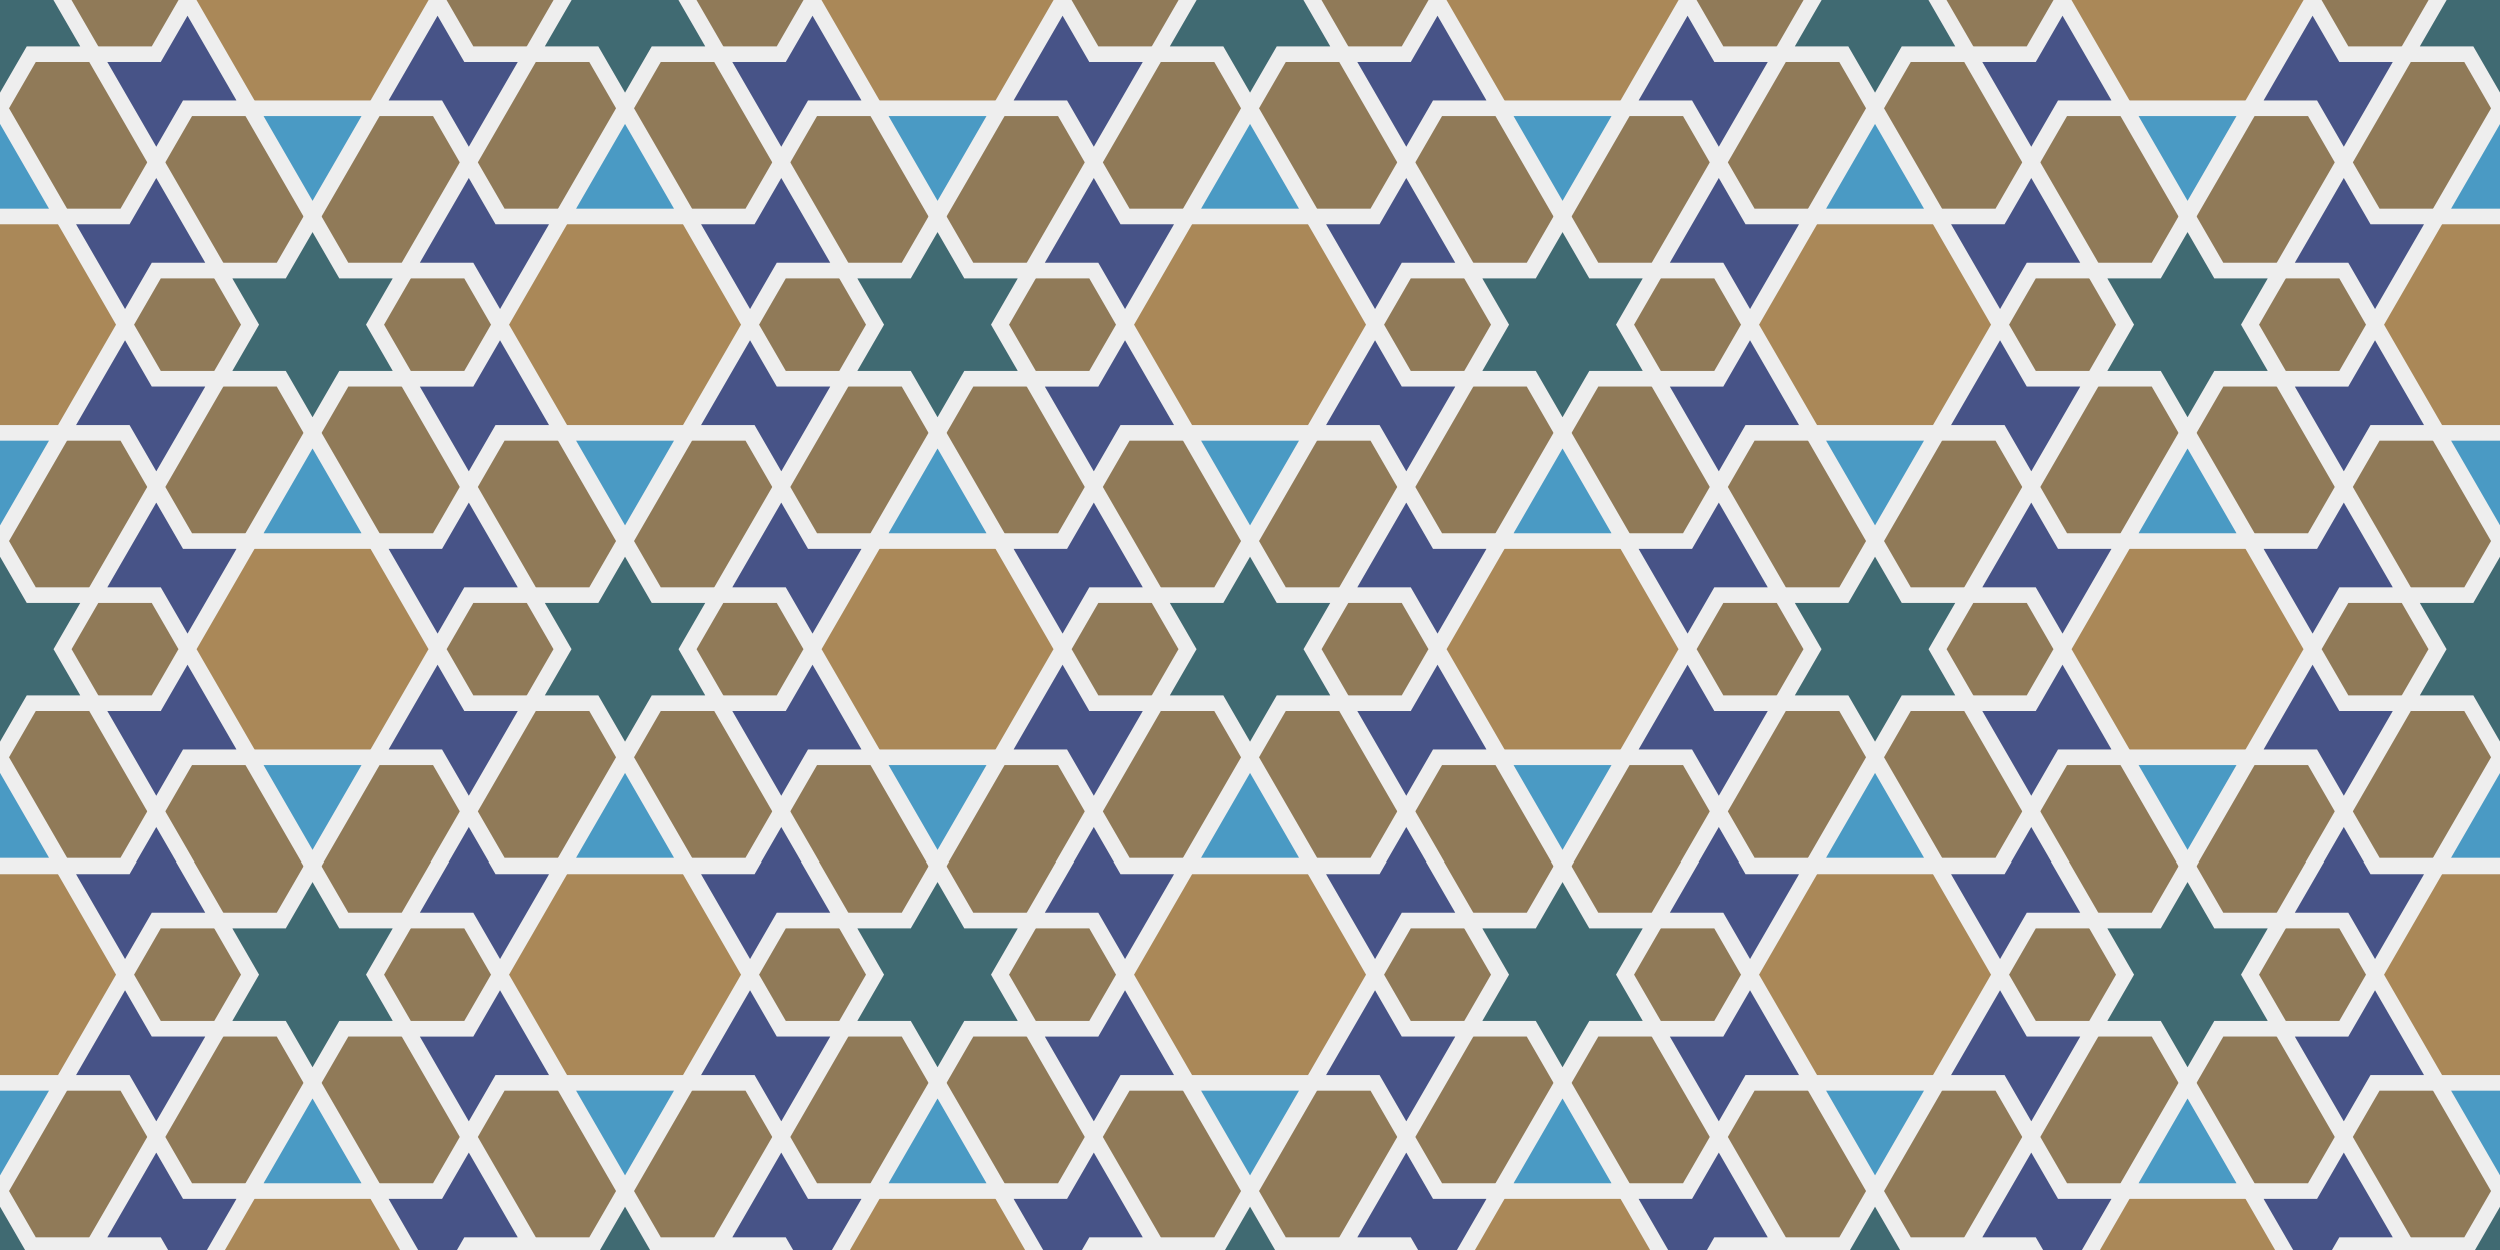
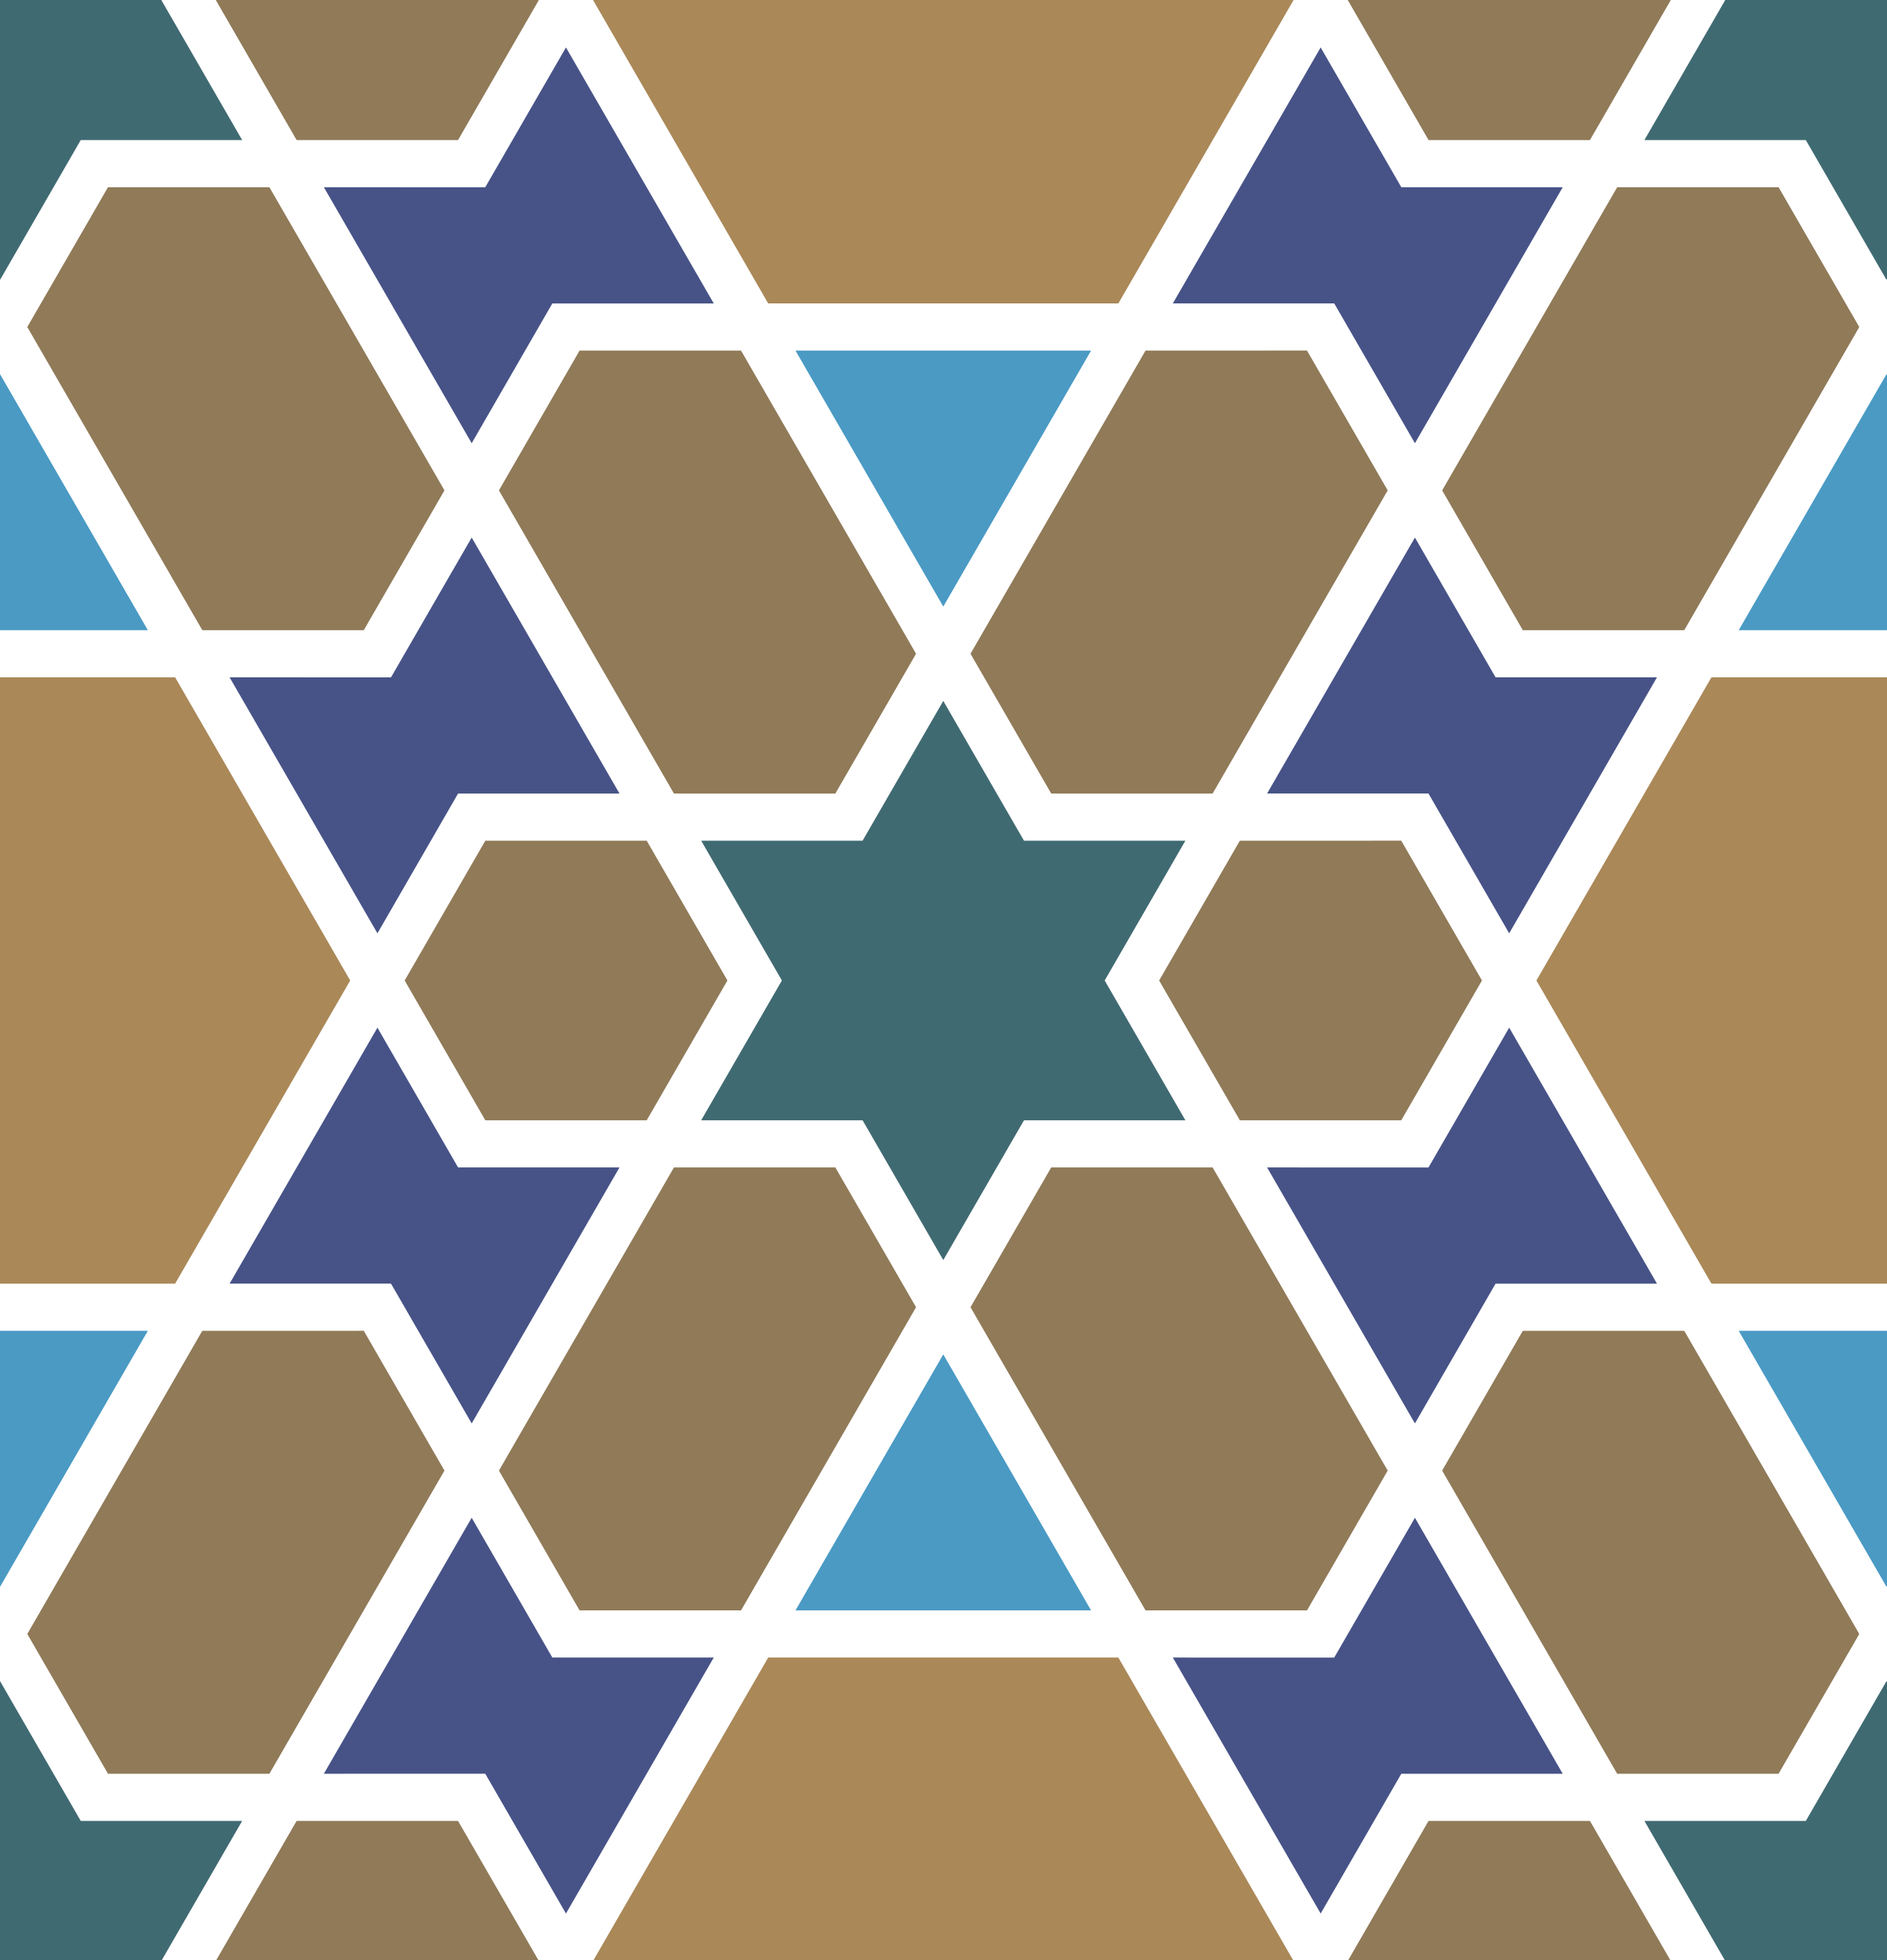
- <svg xmlns="http://www.w3.org/2000/svg" version="1.1" x="0px" y="0px" width="2000" height="1000" viewBox="0 0 100% 100%" xml:space="preserve">
+ <svg xmlns="http://www.w3.org/2000/svg" version="1.1" x="0px" y="0px" width="1000" height="1039" viewBox="0 0 100% 100%" xml:space="preserve">
  <style>
		.shape-1 {
			fill: #907A58; // aranybarna
		}
		.shape-2 {
			fill: #406A72;
		}
		.shape-3 {
			fill: #475387;
		}
		.shape-4 {
			fill: #4A9AC4;
		}
		.shape-5 {
			fill: #AA8858;
		}
		.lines {
			fill: none;
- 			stroke: #eee;
+ 			stroke: #fff;
			stroke-width: 25px;
		}
		.guides {
			stroke-width: 2px;
			stroke: #ffff00;
			xopacity: .5;
			display: none;
		}
	</style>
-   <defs>
-     <pattern id="pattern" width="1000" height="1039" patternUnits="userSpaceOnUse" patternTransform="scale(.5)">
-       <g class="shapes">
-         <rect x="-80.278" y="-52.978" class="shape-1" width="1196.06" height="1159.149" />
-         <polygon class="shape-2" points="500.059,346.556 450.059,433.158 350.059,433.158 400.059,519.761 350.058,606.363 450.059,606.363       500.059,692.966 550.059,606.363 650.059,606.364 600.059,519.761 650.059,433.158 550.059,433.158  " />
-         <polygon class="shape-2" points="1000.09,-173.059 950.09,-86.456 850.091,-86.456 900.09,0.146 850.09,86.749 950.09,86.749       1000.09,173.352 1050.09,86.749 1150.09,86.75 1100.09,0.146 1150.09,-86.456 1050.09,-86.456  " />
-         <polygon class="shape-2" points="0.028,-173.059 -49.972,-86.457 -149.971,-86.457 -99.972,0.146 -149.972,86.749 -49.972,86.749       0.028,173.352 50.028,86.749 150.028,86.749 100.028,0.146 150.028,-86.457 50.028,-86.457  " />
-         <polygon class="shape-2" points="1000.088,866.17 950.088,952.773 850.089,952.773 900.088,1039.375 850.088,1125.978       950.088,1125.978 1000.088,1212.582 1050.088,1125.978 1150.088,1125.979 1100.088,1039.375 1150.088,952.773 1050.088,952.773        " />
-         <polygon class="shape-2" points="0.027,866.17 -49.973,952.772 -149.973,952.772 -99.973,1039.375 -149.974,1125.978 -49.973,1125.978       0.027,1212.581 50.027,1125.978 150.027,1125.978 100.027,1039.375 150.027,952.772 50.027,952.772  " />
-         <polygon class="shape-3" points="350.059,433.158 250.059,259.954 200.059,346.57 100.059,346.556 200.09,519.761 250.059,433.158        " />
-         <polygon class="shape-3" points="400.028,173.352 300.028,0.147 250.028,86.764 150.028,86.749 250.059,259.954 300.028,173.352  " />
-         <polygon class="shape-3" points="900.059,346.556 800.059,519.76 750.059,433.144 650.059,433.158 750.09,259.953 800.059,346.556        " />
-         <polygon class="shape-3" points="850.09,86.749 750.09,259.953 700.09,173.337 600.09,173.352 700.121,0.146 750.09,86.749  " />
-         <polygon class="shape-3" points="350.058,606.363 250.058,779.567 200.058,692.951 100.058,692.966 200.089,519.761 250.058,606.363        " />
-         <polygon class="shape-3" points="400.027,866.17 300.027,1039.374 250.027,952.758 150.027,952.772 250.058,779.567 300.027,866.17        " />
-         <polygon class="shape-3" points="900.059,692.966 800.059,519.762 750.059,606.378 650.059,606.364 750.089,779.569 800.059,692.966        " />
-         <polygon class="shape-3" points="850.089,952.773 750.089,779.569 700.089,866.185 600.089,866.17 700.12,1039.375 750.089,952.773        " />
-         <polygon class="shape-4" points="-99.974,692.965 0.027,866.17 100.026,692.965  " />
-         <polygon class="shape-4" points="900.088,692.966 1000.088,866.17 1100.088,692.966  " />
-         <polygon class="shape-4" points="400.059,173.351 500.059,346.556 600.059,173.351  " />
-         <polygon class="shape-4" points="400.058,866.171 500.059,692.966 600.058,866.171  " />
-         <polygon class="shape-4" points="-99.972,346.556 0.028,173.352 100.028,346.556  " />
-         <polygon class="shape-4" points="900.09,346.557 1000.09,173.352 1100.09,346.557  " />
-         <polygon class="shape-5" points="400,-173.205 300,0 400,173.205 600,173.205 700.121,0.146 600,-173.205  " />
-         <polygon class="shape-5" points="-100.031,346.41 -200.032,519.614 -100.032,692.819 99.968,692.819 200.089,519.761 99.969,346.41 " />
-         <polygon class="shape-5" points="900.059,346.558 800.059,519.762 900.059,692.967 1100.059,692.967 1200.179,519.909 1100.059,346.558  " />
-         <polygon class="shape-5" points="400.058,866.171 300.058,1039.375 400.058,1212.581 600.058,1212.581 700.178,1039.522 600.058,866.171  " />
-       </g>
-       <g class="lines">
-         <polygon points="500.059,346.556 450.059,433.158 350.059,433.158 400.059,519.761 350.058,606.363 450.059,606.363 500.059,692.966 550.059,606.363 650.059,606.364 600.059,519.761 650.059,433.158 550.059,433.158  " />
-         <polygon points="1000.09,-173.059 950.09,-86.456 850.091,-86.456 900.09,0.146 850.09,86.749 950.09,86.749 1000.09,173.352 1050.09,86.749 1150.09,86.75 1100.09,0.146 1150.09,-86.456 1050.09,-86.456  " />
-         <polygon points="0.028,-173.059 -49.972,-86.457 -149.971,-86.457 -99.972,0.146 -149.972,86.749 -49.972,86.749 0.028,173.352 50.028,86.749 150.028,86.749 100.028,0.146 150.028,-86.457 50.028,-86.457  " />
-         <polygon points="1000.088,866.17 950.088,952.773 850.089,952.773 900.088,1039.375 850.088,1125.978 950.088,1125.978 1000.088,1212.582 1050.088,1125.978 1150.088,1125.979 1100.088,1039.375 1150.088,952.773 1050.088,952.773  " />
-         <polygon points="0.027,866.17 -49.973,952.772 -149.973,952.772 -99.973,1039.375 -149.974,1125.978 -49.973,1125.978       0.027,1212.581 50.027,1125.978 150.027,1125.978 100.027,1039.375 150.027,952.772 50.027,952.772  " />
-         <polygon points="350.059,433.158 250.059,259.954 200.059,346.57 100.059,346.556 200.09,519.761 250.059,433.158        " />
-         <polygon points="400.028,173.352 300.028,0.147 250.028,86.764 150.028,86.749 250.059,259.954 300.028,173.352  " />
-         <polygon points="900.059,346.556 800.059,519.76 750.059,433.144 650.059,433.158 750.09,259.953 800.059,346.556        " />
-         <polygon points="850.09,86.749 750.09,259.953 700.09,173.337 600.09,173.352 700.121,0.146 750.09,86.749  " />
-         <polygon points="350.058,606.363 250.058,779.567 200.058,692.951 100.058,692.966 200.089,519.761 250.058,606.363        " />
-         <polygon points="400.027,866.17 300.027,1039.374 250.027,952.758 150.027,952.772 250.058,779.567 300.027,866.17        " />
-         <polygon points="900.059,692.966 800.059,519.762 750.059,606.378 650.059,606.364 750.089,779.569 800.059,692.966        " />
-         <polygon points="850.089,952.773 750.089,779.569 700.089,866.185 600.089,866.17 700.12,1039.375 750.089,952.773        " />
-         <polygon points="-99.974,692.965 0.027,866.17 100.026,692.965  " />
-         <polygon points="900.088,692.966 1000.088,866.17 1100.088,692.966  " />
-         <polygon points="400.059,173.351 500.059,346.556 600.059,173.351  " />
-         <polygon points="400.058,866.171 500.059,692.966 600.058,866.171  " />
-         <polygon points="-99.972,346.556 0.028,173.352 100.028,346.556  " />
-         <polygon points="900.09,346.557 1000.09,173.352 1100.09,346.557  " />
-       </g>
-       <g class="guides">
-         <line class="st0" x1="100" y1="-173.206" x2="-600" y2="1039.23" />
-         <line class="st0" x1="200" y1="-173.206" x2="-500" y2="1039.23" />
-         <line class="st0" x1="300" y1="-173.206" x2="-400" y2="1039.23" />
-         <line class="st0" x1="400" y1="-173.206" x2="-300" y2="1039.23" />
-         <line class="st0" x1="500" y1="-173.206" x2="-200" y2="1039.23" />
-         <line class="st0" x1="600" y1="-173.206" x2="-100" y2="1039.23" />
-         <line class="st0" x1="700" y1="-173.206" x2="0" y2="1039.23" />
-         <line class="st0" x1="800" y1="-173.206" x2="100" y2="1039.23" />
-         <line class="st0" x1="900" y1="-173.206" x2="200" y2="1039.23" />
-         <line class="st0" x1="1000" y1="-173.206" x2="300" y2="1039.23" />
-         <line class="st0" x1="1100" y1="-173.206" x2="400" y2="1039.23" />
-         <line class="st0" x1="1200" y1="-173.206" x2="500" y2="1039.23" />
-         <line class="st0" x1="1300" y1="-173.205" x2="600" y2="1039.231" />
-         <line class="st0" x1="1400" y1="-173.206" x2="700" y2="1039.23" />
-         <line class="st0" x1="1500" y1="-173.206" x2="800" y2="1039.23" />
-         <line class="st0" x1="1600" y1="-173.206" x2="900" y2="1039.23" />
-         <line class="st0" x1="1700" y1="-173.206" x2="1000" y2="1039.23" />
-         <line class="st0" x1="1000" y1="-173.205" x2="1700" y2="1039.231" />
-         <line class="st0" x1="900" y1="-173.205" x2="1600" y2="1039.231" />
-         <line class="st0" x1="800" y1="-173.205" x2="1500" y2="1039.231" />
-         <line class="st0" x1="700" y1="-173.205" x2="1400" y2="1039.231" />
-         <line class="st0" x1="600" y1="-173.205" x2="1300" y2="1039.231" />
-         <line class="st0" x1="500" y1="-173.205" x2="1200" y2="1039.231" />
-         <line class="st0" x1="400" y1="-173.205" x2="1100" y2="1039.231" />
-         <line class="st0" x1="300" y1="-173.205" x2="1000" y2="1039.231" />
-         <line class="st0" x1="200" y1="-173.205" x2="900" y2="1039.231" />
-         <line class="st0" x1="100" y1="-173.205" x2="800" y2="1039.231" />
-         <line class="st0" x1="0" y1="-173.205" x2="700" y2="1039.231" />
-         <line class="st0" x1="-100" y1="-173.205" x2="600" y2="1039.231" />
-         <line class="st0" x1="-200" y1="-173.206" x2="500" y2="1039.23" />
-         <line class="st0" x1="-300" y1="-173.205" x2="400" y2="1039.231" />
-         <line class="st0" x1="-400" y1="-173.205" x2="300" y2="1039.231" />
-         <line class="st0" x1="-500" y1="-173.205" x2="200" y2="1039.231" />
-         <line class="st0" x1="-600" y1="-173.205" x2="100" y2="1039.231" />
-         <line class="st0" x1="-250" y1="433.012" x2="1350" y2="433.012" />
-         <line class="st0" x1="-200" y1="346.41" x2="1400" y2="346.41" />
-         <line class="st0" x1="-150" y1="259.808" x2="1450" y2="259.808" />
-         <line class="st0" x1="-100" y1="173.205" x2="1500" y2="173.205" />
-         <line class="st0" x1="-50" y1="86.602" x2="1550" y2="86.602" />
-         <line class="st0" x1="0" y1="0" x2="1600" y2="0" />
-         <line class="st0" x1="50" y1="-86.603" x2="1650" y2="-86.603" />
-         <line class="st0" x1="-300" y1="519.615" x2="1300" y2="519.615" />
-         <line class="st0" x1="-350" y1="606.217" x2="1450" y2="606.217" />
-         <line class="st0" x1="-400" y1="692.82" x2="1500" y2="692.82" />
-         <line class="st0" x1="-450" y1="779.422" x2="1550" y2="779.422" />
-         <line class="st0" x1="-501.006" y1="866.025" x2="1608.69" y2="866.025" />
-         <line class="st0" x1="-550" y1="952.627" x2="1659" y2="952.627" />
-       </g>
-     </pattern>
-   </defs>
-   <rect fill="url(#pattern)" x="0" y="0" width="100%" height="100%" stroke-width="0" />
+   <g id="pattern">
+     <g class="shapes">
+       <rect x="-80.278" y="-52.978" class="shape-1" width="1196.06" height="1159.149" />
+       <polygon class="shape-2" points="500.059,346.556 450.059,433.158 350.059,433.158 400.059,519.761 350.058,606.363 450.059,606.363       500.059,692.966 550.059,606.363 650.059,606.364 600.059,519.761 650.059,433.158 550.059,433.158  " />
+       <polygon class="shape-2" points="1000.09,-173.059 950.09,-86.456 850.091,-86.456 900.09,0.146 850.09,86.749 950.09,86.749       1000.09,173.352 1050.09,86.749 1150.09,86.75 1100.09,0.146 1150.09,-86.456 1050.09,-86.456  " />
+       <polygon class="shape-2" points="0.028,-173.059 -49.972,-86.457 -149.971,-86.457 -99.972,0.146 -149.972,86.749 -49.972,86.749       0.028,173.352 50.028,86.749 150.028,86.749 100.028,0.146 150.028,-86.457 50.028,-86.457  " />
+       <polygon class="shape-2" points="1000.088,866.17 950.088,952.773 850.089,952.773 900.088,1039.375 850.088,1125.978       950.088,1125.978 1000.088,1212.582 1050.088,1125.978 1150.088,1125.979 1100.088,1039.375 1150.088,952.773 1050.088,952.773        " />
+       <polygon class="shape-2" points="0.027,866.17 -49.973,952.772 -149.973,952.772 -99.973,1039.375 -149.974,1125.978 -49.973,1125.978       0.027,1212.581 50.027,1125.978 150.027,1125.978 100.027,1039.375 150.027,952.772 50.027,952.772  " />
+       <polygon class="shape-3" points="350.059,433.158 250.059,259.954 200.059,346.57 100.059,346.556 200.09,519.761 250.059,433.158        " />
+       <polygon class="shape-3" points="400.028,173.352 300.028,0.147 250.028,86.764 150.028,86.749 250.059,259.954 300.028,173.352  " />
+       <polygon class="shape-3" points="900.059,346.556 800.059,519.76 750.059,433.144 650.059,433.158 750.09,259.953 800.059,346.556        " />
+       <polygon class="shape-3" points="850.09,86.749 750.09,259.953 700.09,173.337 600.09,173.352 700.121,0.146 750.09,86.749  " />
+       <polygon class="shape-3" points="350.058,606.363 250.058,779.567 200.058,692.951 100.058,692.966 200.089,519.761 250.058,606.363        " />
+       <polygon class="shape-3" points="400.027,866.17 300.027,1039.374 250.027,952.758 150.027,952.772 250.058,779.567 300.027,866.17        " />
+       <polygon class="shape-3" points="900.059,692.966 800.059,519.762 750.059,606.378 650.059,606.364 750.089,779.569 800.059,692.966        " />
+       <polygon class="shape-3" points="850.089,952.773 750.089,779.569 700.089,866.185 600.089,866.17 700.12,1039.375 750.089,952.773        " />
+       <polygon class="shape-4" points="-99.974,692.965 0.027,866.17 100.026,692.965  " />
+       <polygon class="shape-4" points="900.088,692.966 1000.088,866.17 1100.088,692.966  " />
+       <polygon class="shape-4" points="400.059,173.351 500.059,346.556 600.059,173.351  " />
+       <polygon class="shape-4" points="400.058,866.171 500.059,692.966 600.058,866.171  " />
+       <polygon class="shape-4" points="-99.972,346.556 0.028,173.352 100.028,346.556  " />
+       <polygon class="shape-4" points="900.09,346.557 1000.09,173.352 1100.09,346.557  " />
+       <polygon class="shape-5" points="400,-173.205 300,0 400,173.205 600,173.205 700.121,0.146 600,-173.205  " />
+       <polygon class="shape-5" points="-100.031,346.41 -200.032,519.614 -100.032,692.819 99.968,692.819 200.089,519.761 99.969,346.41 " />
+       <polygon class="shape-5" points="900.059,346.558 800.059,519.762 900.059,692.967 1100.059,692.967 1200.179,519.909 1100.059,346.558  " />
+       <polygon class="shape-5" points="400.058,866.171 300.058,1039.375 400.058,1212.581 600.058,1212.581 700.178,1039.522 600.058,866.171  " />
+     </g>
+     <g class="lines">
+       <polygon points="500.059,346.556 450.059,433.158 350.059,433.158 400.059,519.761 350.058,606.363 450.059,606.363 500.059,692.966 550.059,606.363 650.059,606.364 600.059,519.761 650.059,433.158 550.059,433.158  " />
+       <polygon points="1000.09,-173.059 950.09,-86.456 850.091,-86.456 900.09,0.146 850.09,86.749 950.09,86.749 1000.09,173.352 1050.09,86.749 1150.09,86.75 1100.09,0.146 1150.09,-86.456 1050.09,-86.456  " />
+       <polygon points="0.028,-173.059 -49.972,-86.457 -149.971,-86.457 -99.972,0.146 -149.972,86.749 -49.972,86.749 0.028,173.352 50.028,86.749 150.028,86.749 100.028,0.146 150.028,-86.457 50.028,-86.457  " />
+       <polygon points="1000.088,866.17 950.088,952.773 850.089,952.773 900.088,1039.375 850.088,1125.978 950.088,1125.978 1000.088,1212.582 1050.088,1125.978 1150.088,1125.979 1100.088,1039.375 1150.088,952.773 1050.088,952.773  " />
+       <polygon points="0.027,866.17 -49.973,952.772 -149.973,952.772 -99.973,1039.375 -149.974,1125.978 -49.973,1125.978       0.027,1212.581 50.027,1125.978 150.027,1125.978 100.027,1039.375 150.027,952.772 50.027,952.772  " />
+       <polygon points="350.059,433.158 250.059,259.954 200.059,346.57 100.059,346.556 200.09,519.761 250.059,433.158        " />
+       <polygon points="400.028,173.352 300.028,0.147 250.028,86.764 150.028,86.749 250.059,259.954 300.028,173.352  " />
+       <polygon points="900.059,346.556 800.059,519.76 750.059,433.144 650.059,433.158 750.09,259.953 800.059,346.556        " />
+       <polygon points="850.09,86.749 750.09,259.953 700.09,173.337 600.09,173.352 700.121,0.146 750.09,86.749  " />
+       <polygon points="350.058,606.363 250.058,779.567 200.058,692.951 100.058,692.966 200.089,519.761 250.058,606.363        " />
+       <polygon points="400.027,866.17 300.027,1039.374 250.027,952.758 150.027,952.772 250.058,779.567 300.027,866.17        " />
+       <polygon points="900.059,692.966 800.059,519.762 750.059,606.378 650.059,606.364 750.089,779.569 800.059,692.966        " />
+       <polygon points="850.089,952.773 750.089,779.569 700.089,866.185 600.089,866.17 700.12,1039.375 750.089,952.773        " />
+       <polygon points="-99.974,692.965 0.027,866.17 100.026,692.965  " />
+       <polygon points="900.088,692.966 1000.088,866.17 1100.088,692.966  " />
+       <polygon points="400.059,173.351 500.059,346.556 600.059,173.351  " />
+       <polygon points="400.058,866.171 500.059,692.966 600.058,866.171  " />
+       <polygon points="-99.972,346.556 0.028,173.352 100.028,346.556  " />
+       <polygon points="900.09,346.557 1000.09,173.352 1100.09,346.557  " />
+     </g>
+   </g>
+   <g class="guides">
+     <line class="st0" x1="100" y1="-173.206" x2="-600" y2="1039.23" />
+     <line class="st0" x1="200" y1="-173.206" x2="-500" y2="1039.23" />
+     <line class="st0" x1="300" y1="-173.206" x2="-400" y2="1039.23" />
+     <line class="st0" x1="400" y1="-173.206" x2="-300" y2="1039.23" />
+     <line class="st0" x1="500" y1="-173.206" x2="-200" y2="1039.23" />
+     <line class="st0" x1="600" y1="-173.206" x2="-100" y2="1039.23" />
+     <line class="st0" x1="700" y1="-173.206" x2="0" y2="1039.23" />
+     <line class="st0" x1="800" y1="-173.206" x2="100" y2="1039.23" />
+     <line class="st0" x1="900" y1="-173.206" x2="200" y2="1039.23" />
+     <line class="st0" x1="1000" y1="-173.206" x2="300" y2="1039.23" />
+     <line class="st0" x1="1100" y1="-173.206" x2="400" y2="1039.23" />
+     <line class="st0" x1="1200" y1="-173.206" x2="500" y2="1039.23" />
+     <line class="st0" x1="1300" y1="-173.205" x2="600" y2="1039.231" />
+     <line class="st0" x1="1400" y1="-173.206" x2="700" y2="1039.23" />
+     <line class="st0" x1="1500" y1="-173.206" x2="800" y2="1039.23" />
+     <line class="st0" x1="1600" y1="-173.206" x2="900" y2="1039.23" />
+     <line class="st0" x1="1700" y1="-173.206" x2="1000" y2="1039.23" />
+     <line class="st0" x1="1000" y1="-173.205" x2="1700" y2="1039.231" />
+     <line class="st0" x1="900" y1="-173.205" x2="1600" y2="1039.231" />
+     <line class="st0" x1="800" y1="-173.205" x2="1500" y2="1039.231" />
+     <line class="st0" x1="700" y1="-173.205" x2="1400" y2="1039.231" />
+     <line class="st0" x1="600" y1="-173.205" x2="1300" y2="1039.231" />
+     <line class="st0" x1="500" y1="-173.205" x2="1200" y2="1039.231" />
+     <line class="st0" x1="400" y1="-173.205" x2="1100" y2="1039.231" />
+     <line class="st0" x1="300" y1="-173.205" x2="1000" y2="1039.231" />
+     <line class="st0" x1="200" y1="-173.205" x2="900" y2="1039.231" />
+     <line class="st0" x1="100" y1="-173.205" x2="800" y2="1039.231" />
+     <line class="st0" x1="0" y1="-173.205" x2="700" y2="1039.231" />
+     <line class="st0" x1="-100" y1="-173.205" x2="600" y2="1039.231" />
+     <line class="st0" x1="-200" y1="-173.206" x2="500" y2="1039.23" />
+     <line class="st0" x1="-300" y1="-173.205" x2="400" y2="1039.231" />
+     <line class="st0" x1="-400" y1="-173.205" x2="300" y2="1039.231" />
+     <line class="st0" x1="-500" y1="-173.205" x2="200" y2="1039.231" />
+     <line class="st0" x1="-600" y1="-173.205" x2="100" y2="1039.231" />
+     <line class="st0" x1="-250" y1="433.012" x2="1350" y2="433.012" />
+     <line class="st0" x1="-200" y1="346.41" x2="1400" y2="346.41" />
+     <line class="st0" x1="-150" y1="259.808" x2="1450" y2="259.808" />
+     <line class="st0" x1="-100" y1="173.205" x2="1500" y2="173.205" />
+     <line class="st0" x1="-50" y1="86.602" x2="1550" y2="86.602" />
+     <line class="st0" x1="0" y1="0" x2="1600" y2="0" />
+     <line class="st0" x1="50" y1="-86.603" x2="1650" y2="-86.603" />
+     <line class="st0" x1="-300" y1="519.615" x2="1300" y2="519.615" />
+     <line class="st0" x1="-350" y1="606.217" x2="1450" y2="606.217" />
+     <line class="st0" x1="-400" y1="692.82" x2="1500" y2="692.82" />
+     <line class="st0" x1="-450" y1="779.422" x2="1550" y2="779.422" />
+     <line class="st0" x1="-501.006" y1="866.025" x2="1608.69" y2="866.025" />
+     <line class="st0" x1="-550" y1="952.627" x2="1659" y2="952.627" />
+   </g>
</svg>
